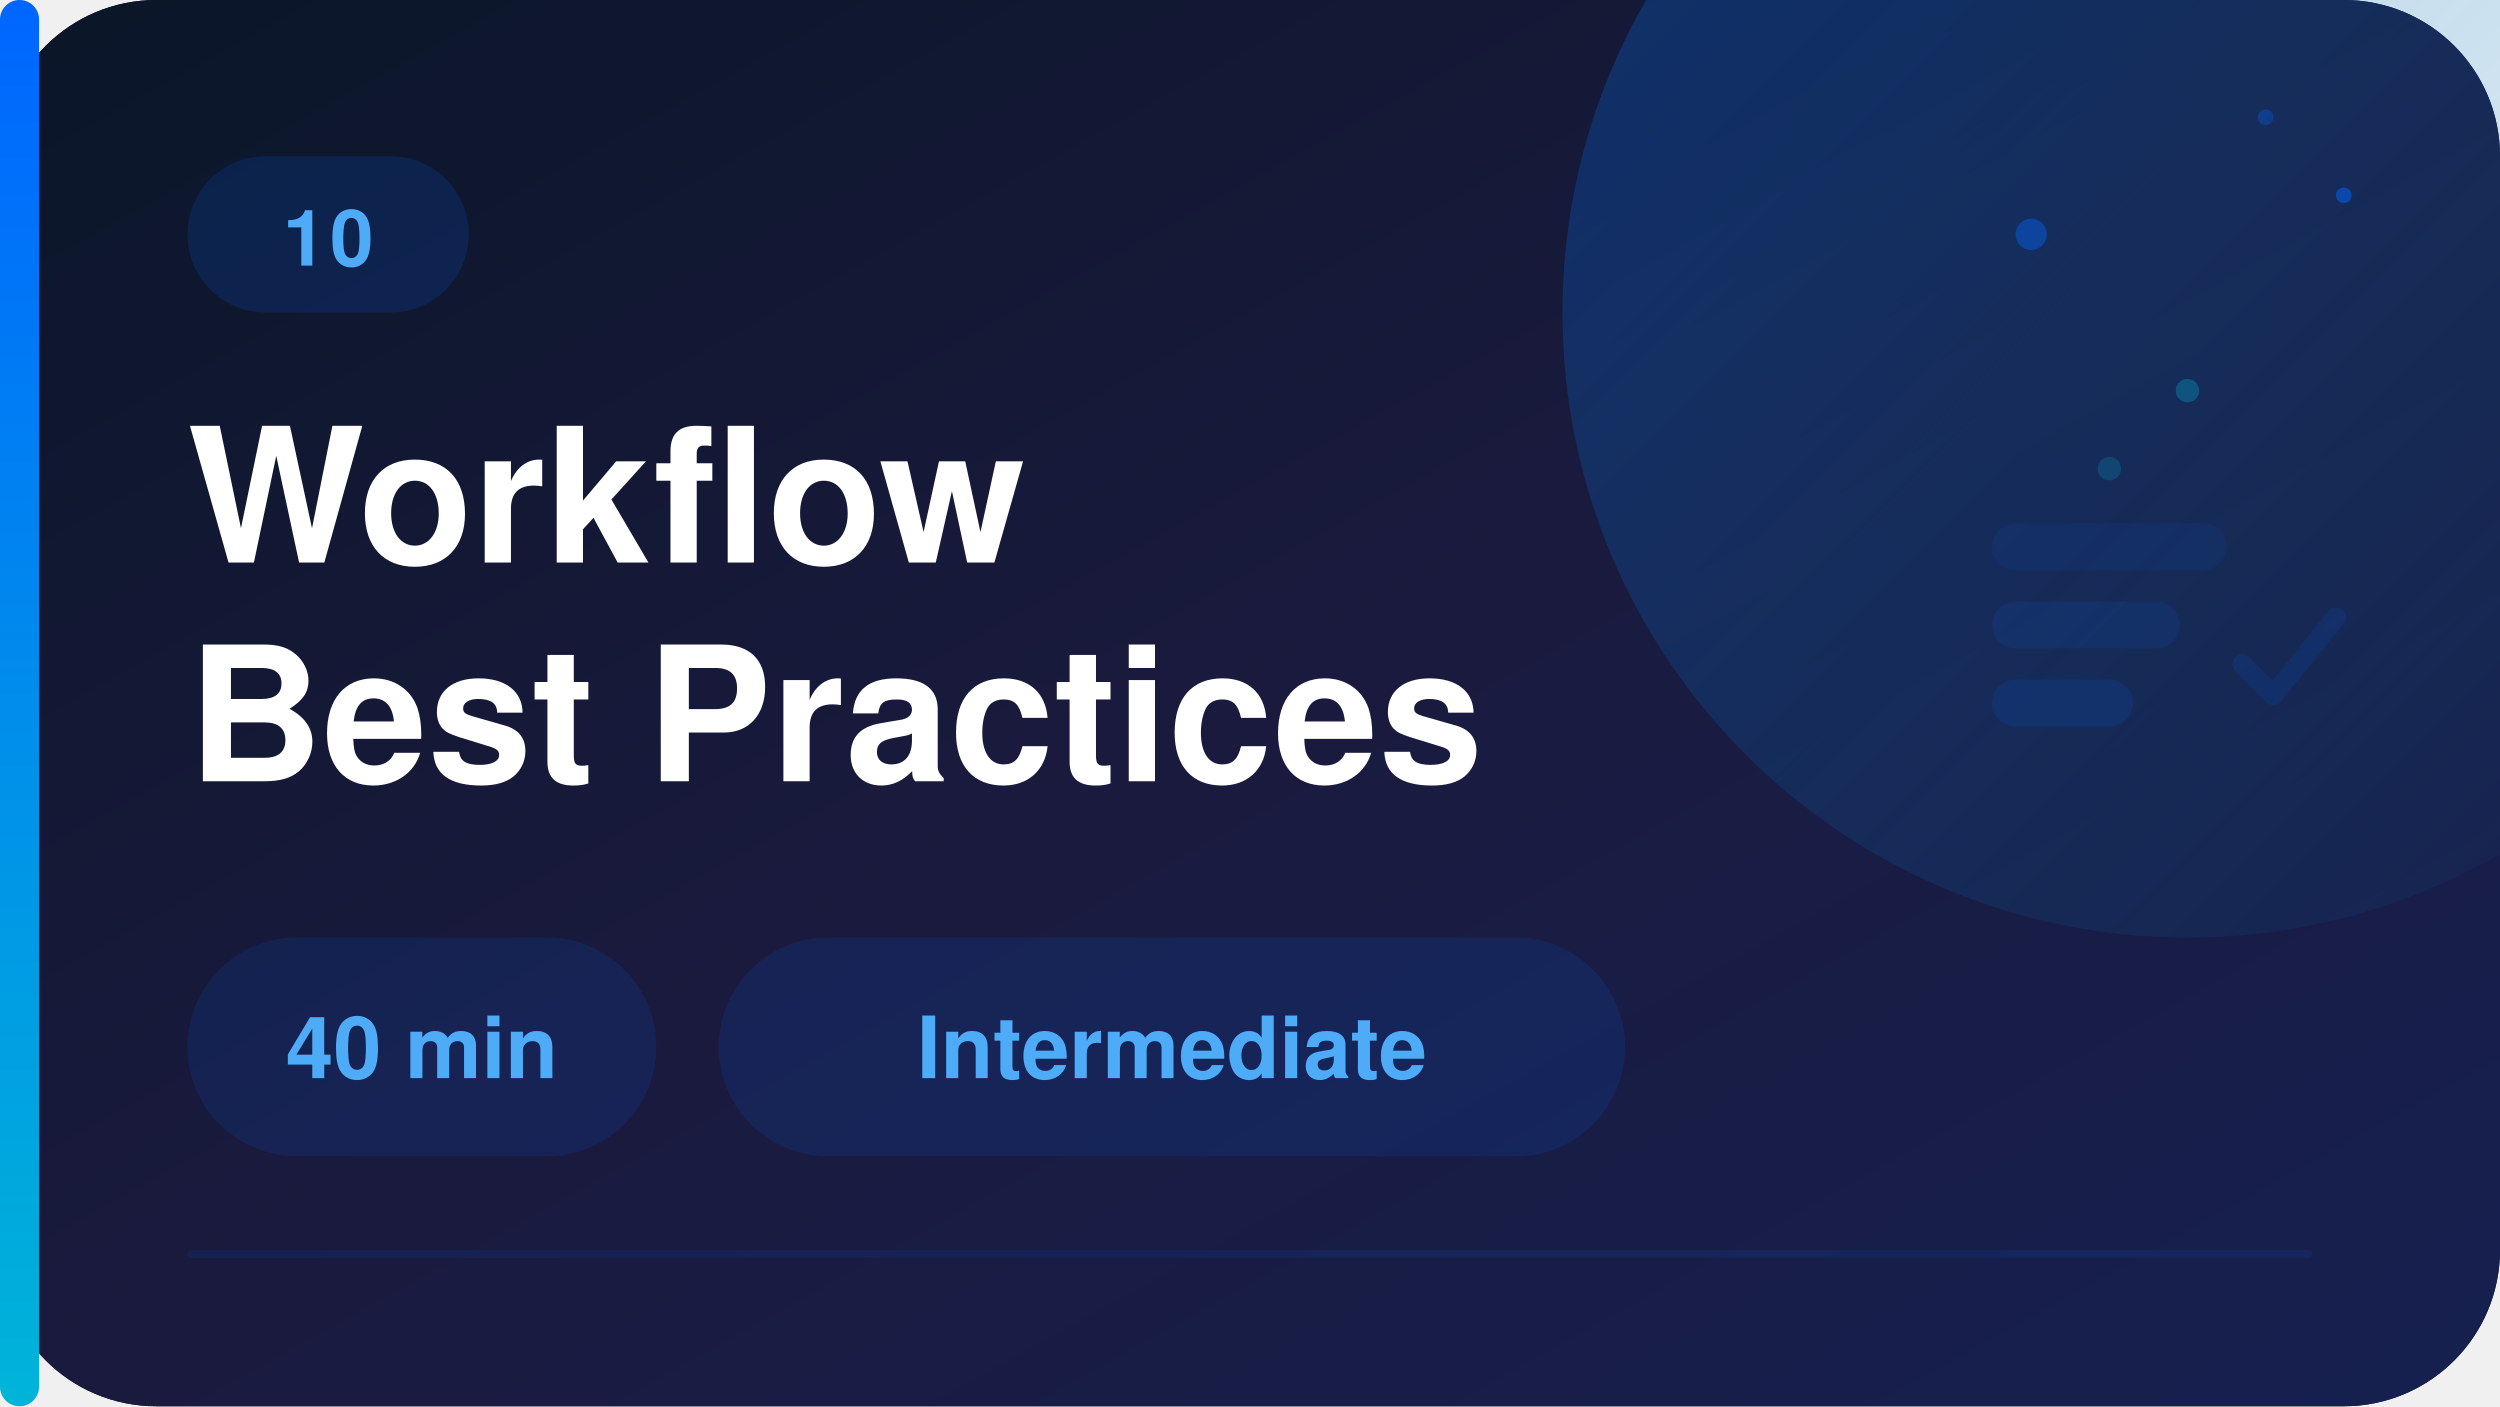
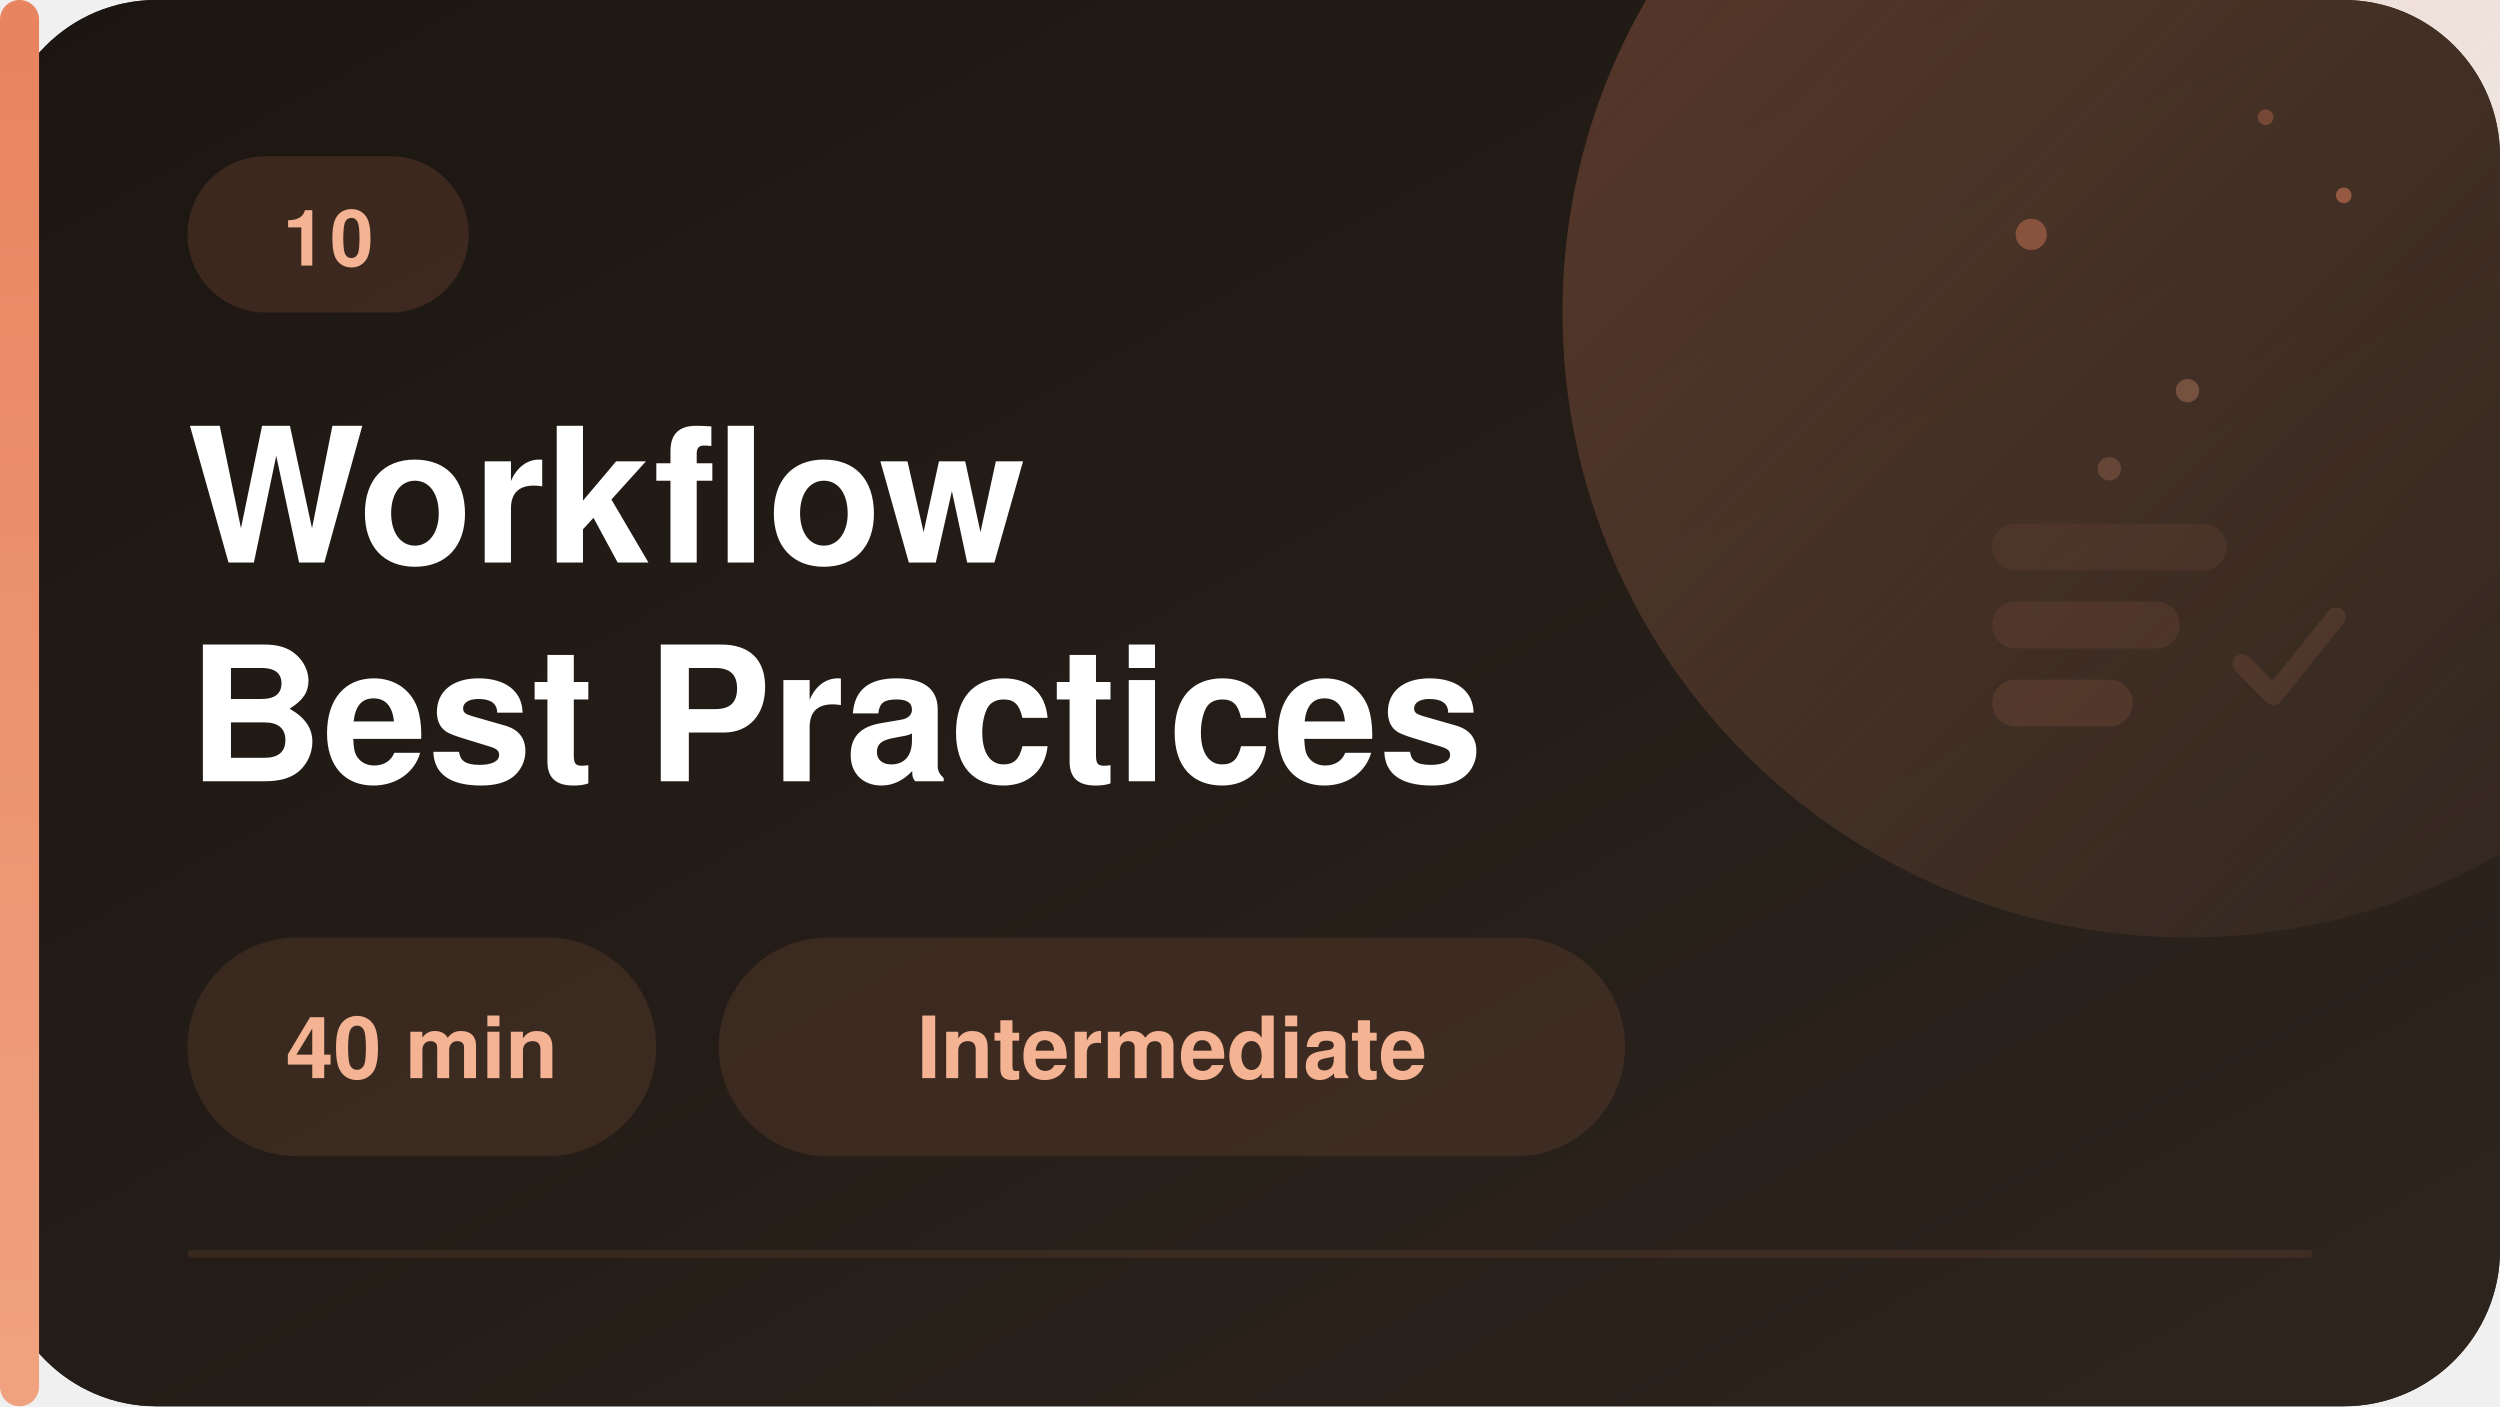
<svg xmlns="http://www.w3.org/2000/svg" width="320" height="180" viewBox="0 0 320 180">
  <defs>
    <linearGradient id="bg" x1="0%" y1="0%" x2="100%" y2="100%">
-       <stop offset="0%" stop-color="#0a1628" />
-       <stop offset="50%" stop-color="#1a1a3e" />
-       <stop offset="100%" stop-color="#162050" />
+       <stop offset="0%" stop-color="#1c1612" />
+       <stop offset="50%" stop-color="#241d17" />
+       <stop offset="100%" stop-color="#2e251e" />
    </linearGradient>
    <linearGradient id="glow" x1="0%" y1="0%" x2="100%" y2="100%">
-       <stop offset="0%" stop-color="#0066FF" stop-opacity="0.3" />
-       <stop offset="100%" stop-color="#00b4d8" stop-opacity="0" />
+       <stop offset="0%" stop-color="#e8845f" stop-opacity="0.3" />
+       <stop offset="100%" stop-color="#f0a27f" stop-opacity="0" />
    </linearGradient>
    <linearGradient id="bar" x1="0%" y1="0%" x2="0%" y2="100%">
-       <stop offset="0%" stop-color="#0066FF" />
-       <stop offset="100%" stop-color="#00b4d8" />
+       <stop offset="0%" stop-color="#e8845f" />
+       <stop offset="100%" stop-color="#f0a27f" />
    </linearGradient>
  </defs>
-   <rect width="320" height="180" rx="20" fill="#0a1628" />
+   <rect width="320" height="180" rx="20" fill="#1c1612" />
  <rect width="320" height="180" rx="20" fill="url(#bg)" />
  <circle cx="280" cy="40" r="80" fill="url(#glow)" />
-   <circle cx="260" cy="30" r="2" fill="#0066FF" opacity="0.4" />
-   <circle cx="280" cy="50" r="1.5" fill="#00b4d8" opacity="0.3" />
-   <circle cx="300" cy="25" r="1" fill="#0066FF" opacity="0.5" />
-   <circle cx="270" cy="60" r="1.5" fill="#00b4d8" opacity="0.2" />
-   <circle cx="290" cy="15" r="1" fill="#0066FF" opacity="0.3" />
+   <circle cx="260" cy="30" r="2" fill="#e8845f" opacity="0.4" />
+   <circle cx="280" cy="50" r="1.5" fill="#f0a27f" opacity="0.3" />
+   <circle cx="300" cy="25" r="1" fill="#e8845f" opacity="0.5" />
+   <circle cx="270" cy="60" r="1.5" fill="#f0a27f" opacity="0.2" />
+   <circle cx="290" cy="15" r="1" fill="#e8845f" opacity="0.3" />
  <rect x="0" y="0" width="5" height="180" rx="2.5" fill="url(#bar)" />
-   <rect x="24" y="20" width="36" height="20" rx="10" fill="#0066FF" opacity="0.15" />
-   <text x="42" y="34" font-family="'Segoe UI', Helvetica, Arial, sans-serif" font-size="10" fill="#4dabf7" font-weight="700" text-anchor="middle" letter-spacing="0.5">10</text>
-   <text x="24" y="72" font-family="'Segoe UI', Helvetica, Arial, sans-serif" font-size="24" fill="#ffffff" font-weight="700">Workflow</text>
-   <text x="24" y="100" font-family="'Segoe UI', Helvetica, Arial, sans-serif" font-size="24" fill="#ffffff" font-weight="700">Best Practices</text>
+   <rect x="24" y="20" width="36" height="20" rx="10" fill="#e8845f" opacity="0.15" />
+   <text x="42" y="34" font-family="-apple-system, 'Segoe UI', Helvetica, Arial, sans-serif" font-size="10" fill="#f4b393" font-weight="700" text-anchor="middle" letter-spacing="0.5">10</text>
+   <text x="24" y="72" font-family="-apple-system, 'Segoe UI', Helvetica, Arial, sans-serif" font-size="24" fill="#ffffff" font-weight="700">Workflow</text>
+   <text x="24" y="100" font-family="-apple-system, 'Segoe UI', Helvetica, Arial, sans-serif" font-size="24" fill="#ffffff" font-weight="700">Best Practices</text>
  <g transform="translate(255, 65)" opacity="0.12">
-     <rect x="0" y="2" width="30" height="6" rx="3" fill="#0066FF" opacity="0.6" />
-     <rect x="0" y="12" width="24" height="6" rx="3" fill="#0066FF" opacity="0.8" />
-     <rect x="0" y="22" width="18" height="6" rx="3" fill="#0066FF" />
-     <polyline points="32,20 36,24 44,14" fill="none" stroke="#0066FF" stroke-width="2.5" stroke-linecap="round" stroke-linejoin="round" />
+     <rect x="0" y="2" width="30" height="6" rx="3" fill="#e8845f" opacity="0.6" />
+     <rect x="0" y="12" width="24" height="6" rx="3" fill="#e8845f" opacity="0.8" />
+     <rect x="0" y="22" width="18" height="6" rx="3" fill="#e8845f" />
+     <polyline points="32,20 36,24 44,14" fill="none" stroke="#e8845f" stroke-width="2.5" stroke-linecap="round" stroke-linejoin="round" />
  </g>
-   <rect x="24" y="120" width="60" height="28" rx="14" fill="#0066FF" opacity="0.12" />
-   <text x="54" y="138" font-family="'Segoe UI', Helvetica, Arial, sans-serif" font-size="11" fill="#4dabf7" font-weight="600" text-anchor="middle">40 min</text>
-   <rect x="92" y="120" width="116" height="28" rx="14" fill="#0066FF" opacity="0.12" />
-   <text x="150" y="138" font-family="'Segoe UI', Helvetica, Arial, sans-serif" font-size="11" fill="#4dabf7" font-weight="600" text-anchor="middle">Intermediate</text>
-   <rect x="24" y="160" width="272" height="1" fill="#0066FF" opacity="0.1" rx="0.5" />
+   <rect x="24" y="120" width="60" height="28" rx="14" fill="#e8845f" opacity="0.12" />
+   <text x="54" y="138" font-family="-apple-system, 'Segoe UI', Helvetica, Arial, sans-serif" font-size="11" fill="#f4b393" font-weight="600" text-anchor="middle">40 min</text>
+   <rect x="92" y="120" width="116" height="28" rx="14" fill="#e8845f" opacity="0.12" />
+   <text x="150" y="138" font-family="-apple-system, 'Segoe UI', Helvetica, Arial, sans-serif" font-size="11" fill="#f4b393" font-weight="600" text-anchor="middle">Intermediate</text>
+   <rect x="24" y="160" width="272" height="1" fill="#e8845f" opacity="0.1" rx="0.5" />
</svg>
